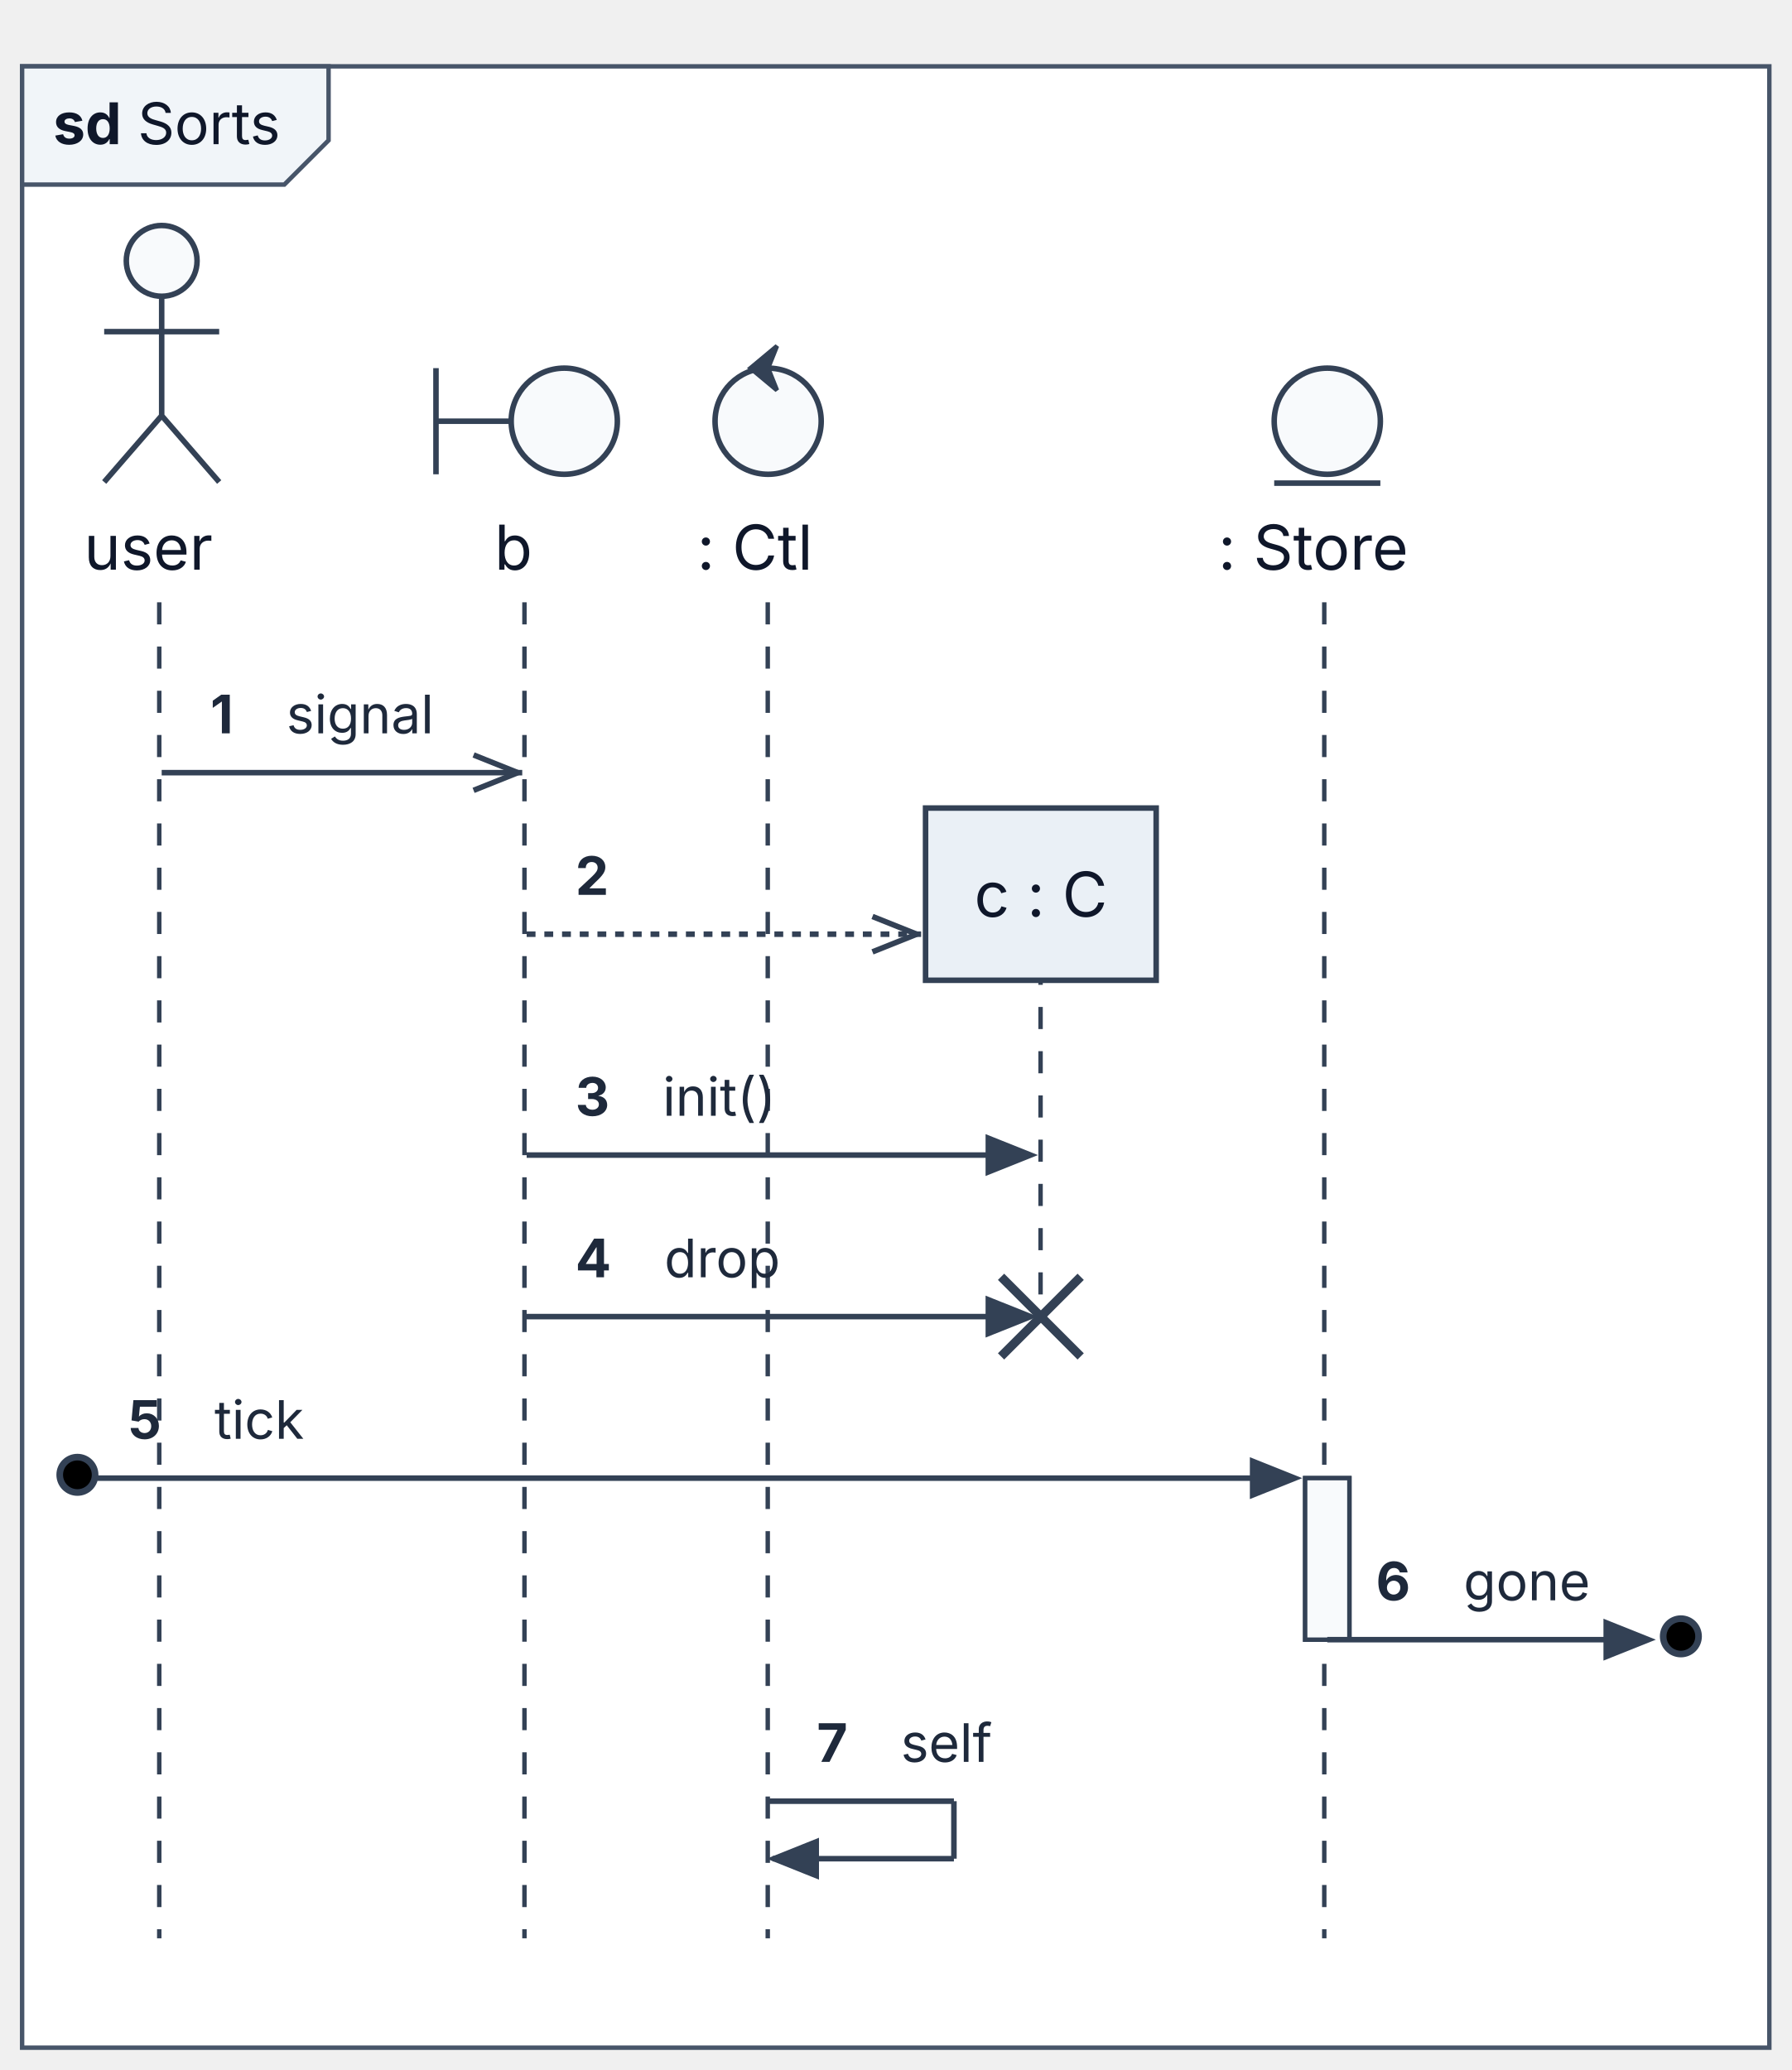
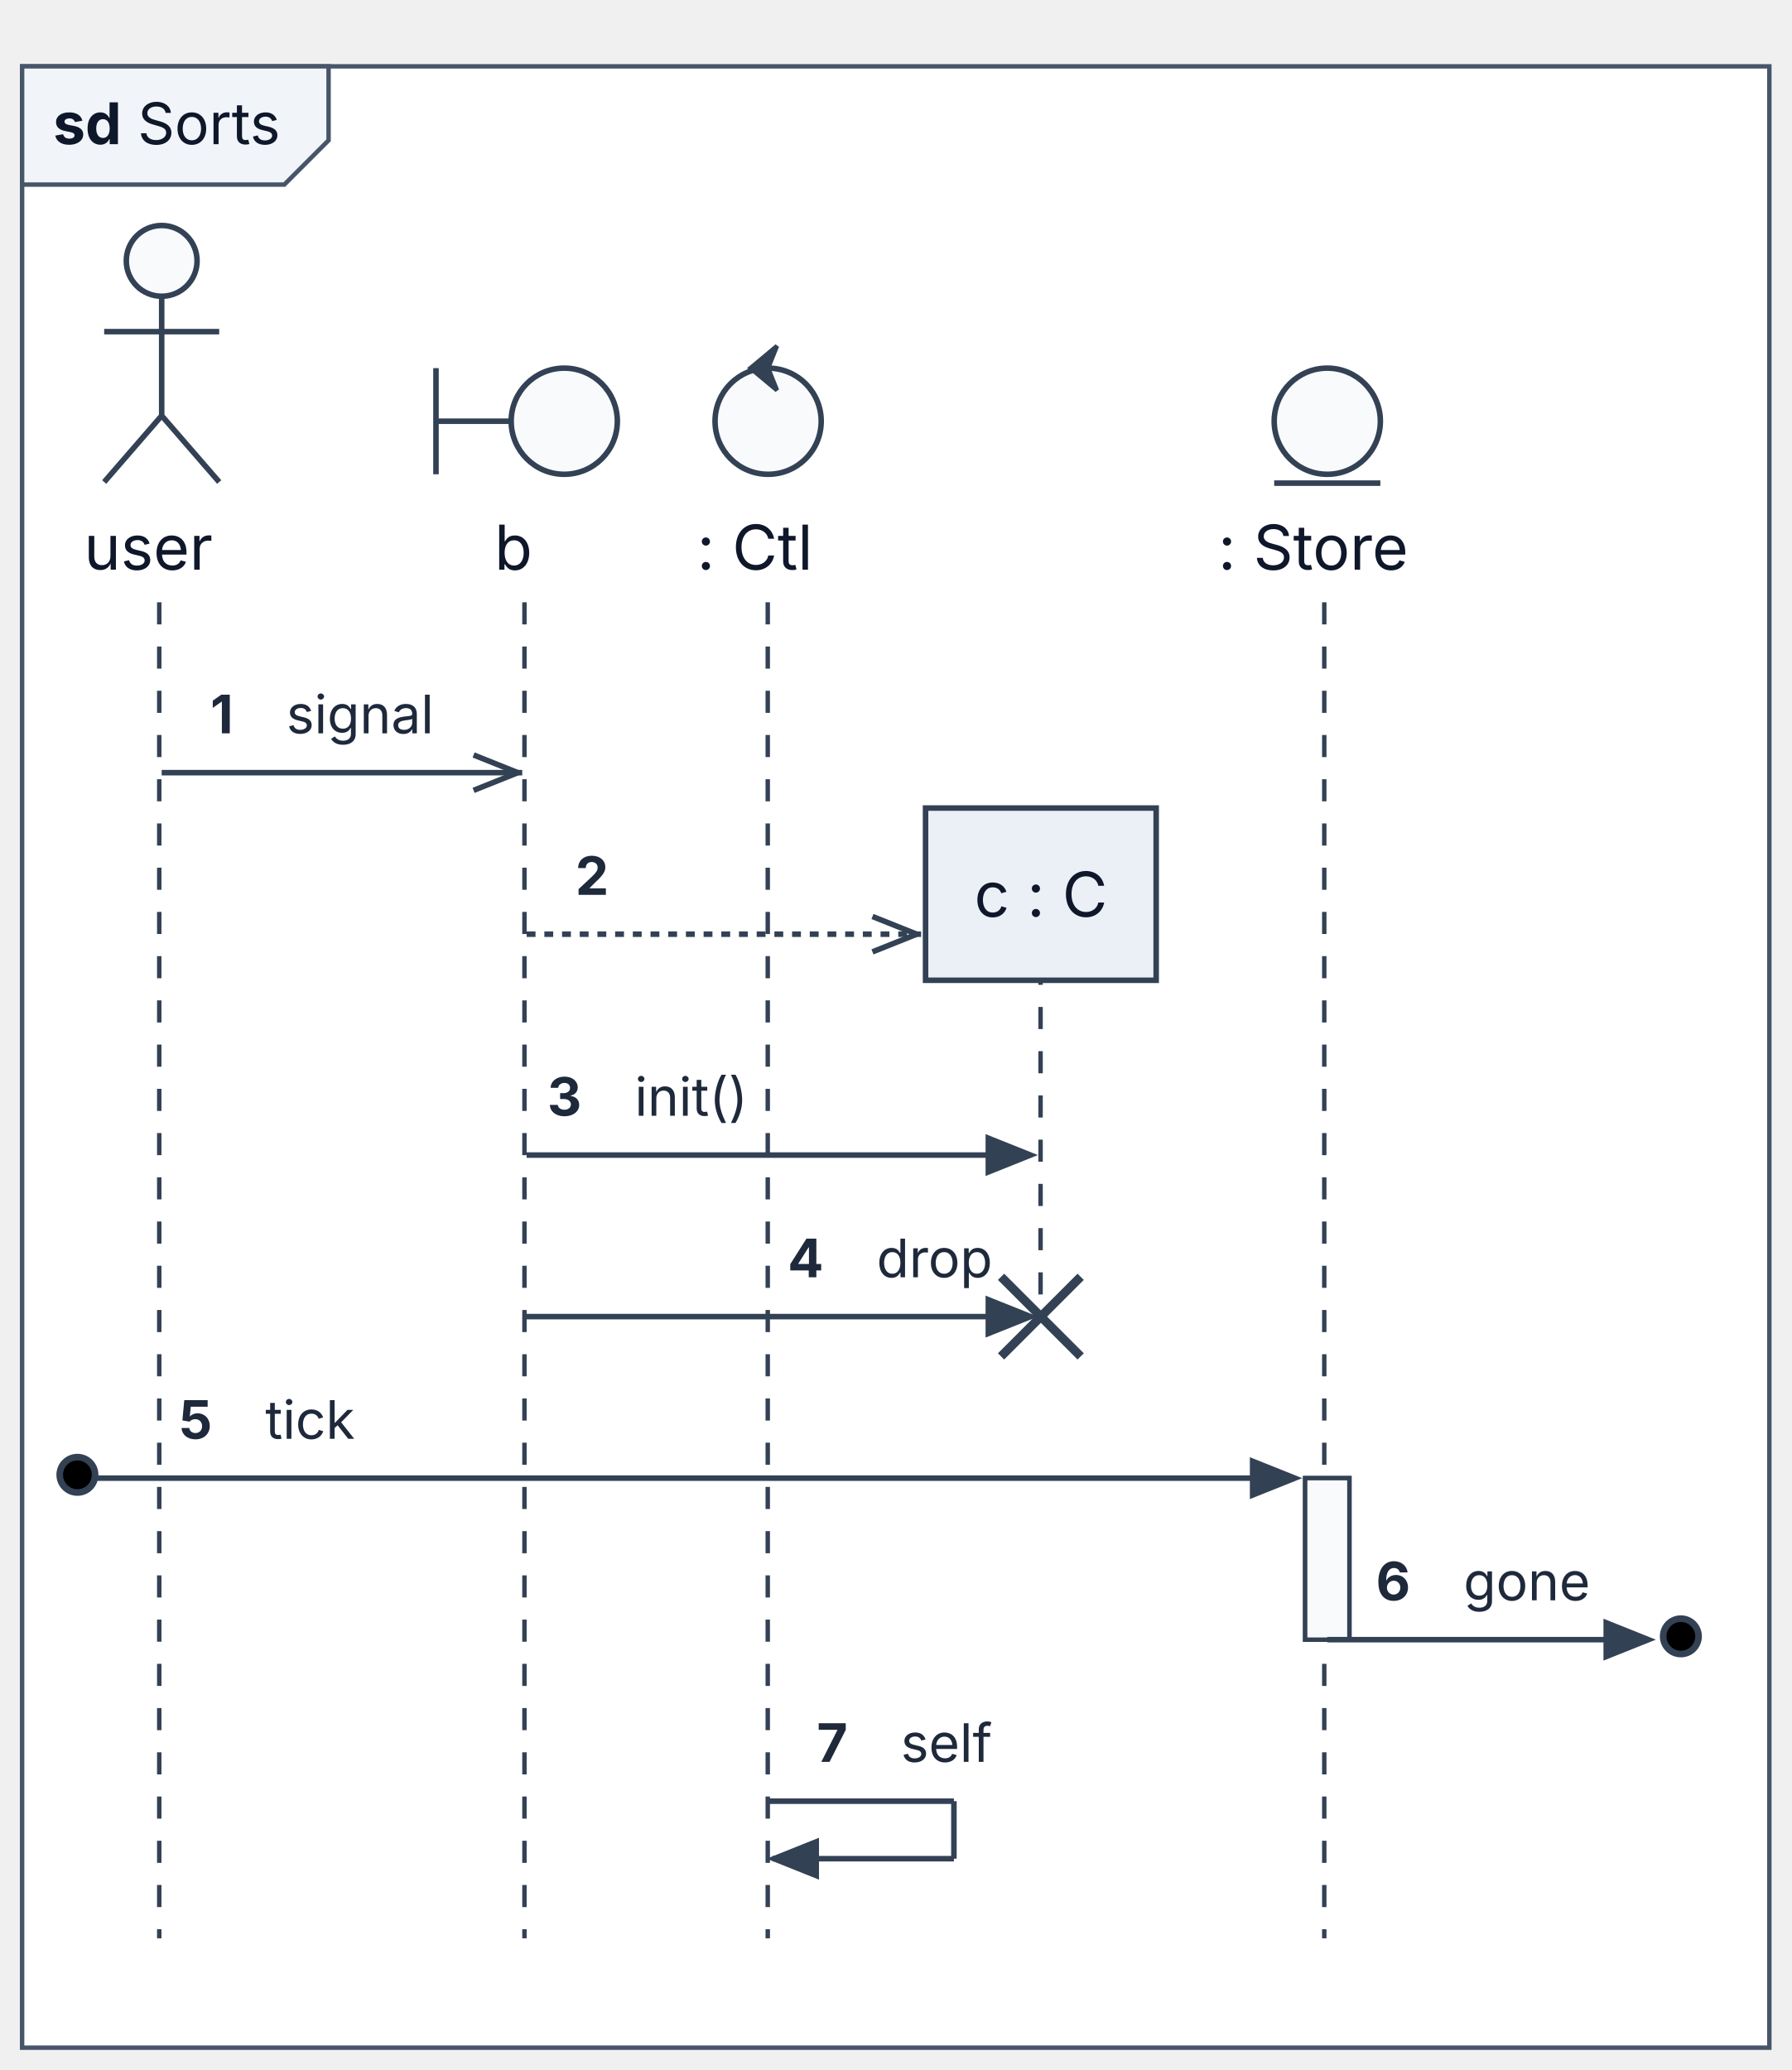
<svg xmlns="http://www.w3.org/2000/svg" xml:space="preserve" contentStyleType="text/css" data-diagram-type="SEQUENCE" height="468px" preserveAspectRatio="none" style="width:405px;height:468px;background:#FFFFFF;" version="1.1" viewBox="0 0 405 468" width="405px" zoomAndPan="magnify">
  <defs />
  <g>
    <rect fill="#FFFFFF" height="447.955" style="stroke:#475569;stroke-width:1;" width="394.978" x="5" y="15" />
    <path d="M5,15 L74.276,15 L74.276,31.73 L64.276,41.73 L5,41.73 Z" fill="#F1F5F9" style="stroke:#475569;stroke-width:1;" />
    <text style="white-space:pre" fill="#0F172A" font-family="Inter" font-size="13" font-weight="bold" lengthAdjust="spacing" textLength="15.476" x="12" y="32.594">sd</text>
    <text style="white-space:pre" fill="#0F172A" font-family="Inter" font-size="13" lengthAdjust="spacing" textLength="32.145" x="31.132" y="32.594">​Sorts​</text>
    <g>
      <rect fill="#F8FAFC" height="36.52" style="stroke:#334155;stroke-width:1;" width="10" x="295.045" y="334.187" />
    </g>
    <g>
      <rect fill="#000000" fill-opacity="0" height="302.057" width="8" x="32.55" y="136.169" />
      <line style="stroke:#334155;stroke-width:1;stroke-dasharray:5,5;" x1="36" x2="36" y1="136.169" y2="438.226" />
    </g>
    <g>
      <rect fill="#000000" fill-opacity="0" height="302.057" width="8" x="115.058" y="136.169" />
      <line style="stroke:#334155;stroke-width:1;stroke-dasharray:5,5;" x1="118.558" x2="118.558" y1="136.169" y2="438.226" />
    </g>
    <g>
      <rect fill="#000000" fill-opacity="0" height="302.057" width="8" x="169.642" y="136.169" />
      <line style="stroke:#334155;stroke-width:1;stroke-dasharray:5,5;" x1="173.558" x2="173.558" y1="136.169" y2="438.226" />
    </g>
    <g>
      <rect fill="#000000" fill-opacity="0" height="80.009" width="8" x="231.298" y="217.658" />
      <line style="stroke:#334155;stroke-width:1;stroke-dasharray:5,5;" x1="235.232" x2="235.232" y1="217.658" y2="297.667" />
    </g>
    <g>
      <rect fill="#000000" fill-opacity="0" height="302.057" width="8" x="296.045" y="136.169" />
      <line style="stroke:#334155;stroke-width:1;stroke-dasharray:5,5;" x1="299.365" x2="299.365" y1="136.169" y2="438.226" />
    </g>
    <g class="participant participant-head" data-participant="uml_l0">
      <text style="white-space:pre" fill="#0F172A" font-family="Inter" font-size="14" lengthAdjust="spacing" textLength="29.101" x="19" y="128.792">​user​</text>
      <ellipse cx="36.55" cy="58.98" fill="#F8FAFC" rx="8" ry="8" style="stroke:#334155;stroke-width:1.25;" />
      <path d="M36.55,66.98 L36.55,93.98 M23.55,74.98 L49.55,74.98 M36.55,93.98 L23.55,108.98 M36.55,93.98 L49.55,108.98" fill="none" style="stroke:#334155;stroke-width:1.25;" />
    </g>
    <g class="participant participant-head" data-participant="uml_l1">
      <text style="white-space:pre" fill="#0F172A" font-family="Inter" font-size="14" lengthAdjust="spacing" textLength="8.572" x="111.772" y="128.792">​b​</text>
      <path d="M98.558,83.23 L98.558,107.23 M98.558,95.23 L115.558,95.23" fill="none" style="stroke:#334155;stroke-width:1.25;" />
      <ellipse cx="127.558" cy="95.23" fill="#F8FAFC" rx="12" ry="12" style="stroke:#334155;stroke-width:1.25;" />
    </g>
    <g class="participant participant-head" data-participant="uml_l2">
      <text style="white-space:pre" fill="#0F172A" font-family="Inter" font-size="14" lengthAdjust="spacing" textLength="26.168" x="157.558" y="128.792">​: Ctl​</text>
      <ellipse cx="173.642" cy="95.23" fill="#F8FAFC" rx="12" ry="12" style="stroke:#334155;stroke-width:1.25;" />
      <polygon fill="#334155" points="169.642,83.23,175.642,78.23,173.642,83.23,175.642,88.23,169.642,83.23" style="stroke:#334155;stroke-width:1;" />
    </g>
    <g class="participant participant-head" data-participant="uml_l4">
      <text style="white-space:pre" fill="#0F172A" font-family="Inter" font-size="14" lengthAdjust="spacing" textLength="43.36" x="275.365" y="128.792">​: Store​</text>
      <ellipse cx="300.045" cy="95.23" fill="#F8FAFC" rx="12" ry="12" style="stroke:#334155;stroke-width:1.25;" />
      <line style="stroke:#334155;stroke-width:1.25;" x1="288.045" x2="312.045" y1="109.23" y2="109.23" />
    </g>
    <g>
      <rect fill="#F8FAFC" height="36.52" style="stroke:#334155;stroke-width:1;" width="10" x="295.045" y="334.187" />
    </g>
    <g class="message" data-participant-1="uml_l0" data-participant-2="uml_l1">
      <line style="stroke:#334155;stroke-width:1.25;" x1="117.058" x2="107.058" y1="174.689" y2="170.689" />
      <line style="stroke:#334155;stroke-width:1.25;" x1="117.058" x2="107.058" y1="174.689" y2="178.689" />
      <line style="stroke:#334155;stroke-width:1.25;" x1="36.55" x2="118.058" y1="174.689" y2="174.689" />
      <text style="white-space:pre" fill="#1E293B" font-family="Inter" font-size="12" font-weight="bold" lengthAdjust="spacing" textLength="5.174" x="47.55" y="165.794">1</text>
      <text style="white-space:pre" fill="#1E293B" font-family="Inter" font-size="12" lengthAdjust="spacing" textLength="33.334" x="64.724" y="165.794">​signal​</text>
    </g>
    <g class="message" data-participant-1="uml_l1" data-participant-2="uml_l3">
      <line style="stroke:#334155;stroke-width:1.25;" x1="207.232" x2="197.232" y1="211.208" y2="207.208" />
      <line style="stroke:#334155;stroke-width:1.25;" x1="207.232" x2="197.232" y1="211.208" y2="215.208" />
      <line style="stroke:#334155;stroke-width:1.25;stroke-dasharray:2,2;" x1="119.058" x2="208.232" y1="211.208" y2="211.208" />
      <text style="white-space:pre" fill="#1E293B" font-family="Inter" font-size="12" font-weight="bold" lengthAdjust="spacing" textLength="7.559" x="130.058" y="202.314">2</text>
      <text style="white-space:pre" fill="#1E293B" font-family="Inter" font-size="12" lengthAdjust="spacing" textLength="3.375" x="149.617" y="202.314"> </text>
    </g>
    <rect fill="#EAF0F6" height="38.94" style="stroke:#334155;stroke-width:1.25;" width="52.133" x="209.232" y="182.689" />
    <text style="white-space:pre" fill="#0F172A" font-family="Inter" font-size="14" lengthAdjust="spacing" textLength="30.133" x="220.232" y="207.251">​c : C​</text>
    <g class="message" data-participant-1="uml_l1" data-participant-2="uml_l3">
      <polygon fill="#334155" points="223.298,257.147,233.298,261.147,223.298,265.147" style="stroke:#334155;stroke-width:1;" />
      <line style="stroke:#334155;stroke-width:1.25;" x1="119.058" x2="229.298" y1="261.147" y2="261.147" />
-       <text style="white-space:pre" fill="#1E293B" font-family="Inter" font-size="12" font-weight="bold" lengthAdjust="spacing" textLength="7.746" x="130.058" y="252.253">3</text>
-       <text style="white-space:pre" fill="#1E293B" font-family="Inter" font-size="12" lengthAdjust="spacing" textLength="25.582" x="149.804" y="252.253">​init()​</text>
+       <text style="white-space:pre" fill="#1E293B" font-family="Inter" font-size="12" font-weight="bold" lengthAdjust="spacing" textLength="7.746" x="123.73" y="252.253">3</text>
+       <text style="white-space:pre" fill="#1E293B" font-family="Inter" font-size="12" lengthAdjust="spacing" textLength="25.582" x="143.476" y="252.253">​init()​</text>
    </g>
    <g class="message" data-participant-1="uml_l1" data-participant-2="uml_l3">
      <polygon fill="#334155" points="223.298,293.667,233.298,297.667,223.298,301.667" style="stroke:#334155;stroke-width:1;" />
      <line style="stroke:#334155;stroke-width:1.25;" x1="119.058" x2="229.298" y1="297.667" y2="297.667" />
-       <text style="white-space:pre" fill="#1E293B" font-family="Inter" font-size="12" font-weight="bold" lengthAdjust="spacing" textLength="8.115" x="130.058" y="288.772">4</text>
-       <text style="white-space:pre" fill="#1E293B" font-family="Inter" font-size="12" lengthAdjust="spacing" textLength="26.408" x="150.173" y="288.772">​drop​</text>
+       <text style="white-space:pre" fill="#1E293B" font-family="Inter" font-size="12" font-weight="bold" lengthAdjust="spacing" textLength="8.115" x="178.058" y="288.772">4</text>
+       <text style="white-space:pre" fill="#1E293B" font-family="Inter" font-size="12" lengthAdjust="spacing" textLength="26.408" x="198.173" y="288.772">​drop​</text>
    </g>
    <line style="stroke:#334155;stroke-width:2;" x1="226.298" x2="244.298" y1="288.667" y2="306.667" />
    <line style="stroke:#334155;stroke-width:2;" x1="226.298" x2="244.298" y1="306.667" y2="288.667" />
    <g class="message" data-participant-1="uml_l4" data-participant-2="uml_l4">
      <ellipse cx="17.5" cy="333.437" fill="#000000" rx="4" ry="4" style="stroke:#334155;stroke-width:1.5;" />
      <polygon fill="#334155" points="283.045,330.187,293.045,334.187,283.045,338.187" style="stroke:#334155;stroke-width:1;" />
      <line style="stroke:#334155;stroke-width:1.25;" x1="22" x2="289.045" y1="334.187" y2="334.187" />
-       <text style="white-space:pre" fill="#1E293B" font-family="Inter" font-size="12" font-weight="bold" lengthAdjust="spacing" textLength="7.465" x="29" y="325.292">5</text>
-       <text style="white-space:pre" fill="#1E293B" font-family="Inter" font-size="12" lengthAdjust="spacing" textLength="20.273" x="48.465" y="325.292">​tick​</text>
+       <text style="white-space:pre" fill="#1E293B" font-family="Inter" font-size="12" font-weight="bold" lengthAdjust="spacing" textLength="7.465" x="40.5" y="325.292">5</text>
+       <text style="white-space:pre" fill="#1E293B" font-family="Inter" font-size="12" lengthAdjust="spacing" textLength="20.273" x="59.965" y="325.292">​tick​</text>
    </g>
    <g class="message" data-participant-1="uml_l4" data-participant-2="uml_l4">
      <ellipse cx="379.978" cy="369.956" fill="#000000" rx="4" ry="4" style="stroke:#334155;stroke-width:1.5;" />
      <polygon fill="#334155" points="362.978,366.706,372.978,370.706,362.978,374.706" style="stroke:#334155;stroke-width:1;" />
      <line style="stroke:#334155;stroke-width:1.25;" x1="300.045" x2="368.978" y1="370.706" y2="370.706" />
      <text style="white-space:pre" fill="#1E293B" font-family="Inter" font-size="12" font-weight="bold" lengthAdjust="spacing" textLength="7.793" x="311.045" y="361.812">6</text>
      <text style="white-space:pre" fill="#1E293B" font-family="Inter" font-size="12" lengthAdjust="spacing" textLength="28.641" x="330.838" y="361.812">​gone​</text>
    </g>
    <g class="message" data-participant-1="uml_l2" data-participant-2="uml_l2">
      <line style="stroke:#334155;stroke-width:1.25;" x1="173.642" x2="215.642" y1="407.226" y2="407.226" />
      <line style="stroke:#334155;stroke-width:1.25;" x1="215.642" x2="215.642" y1="407.226" y2="420.226" />
      <line style="stroke:#334155;stroke-width:1.25;" x1="174.642" x2="215.642" y1="420.226" y2="420.226" />
      <polygon fill="#334155" points="184.642,416.226,174.642,420.226,184.642,424.226" style="stroke:#334155;stroke-width:1;" />
      <text style="white-space:pre" fill="#1E293B" font-family="Inter" font-size="12" font-weight="bold" lengthAdjust="spacing" textLength="6.979" x="184.642" y="398.331">7</text>
      <text style="white-space:pre" fill="#1E293B" font-family="Inter" font-size="12" lengthAdjust="spacing" textLength="20.678" x="203.621" y="398.331">​self​</text>
    </g>
  </g>
</svg>
